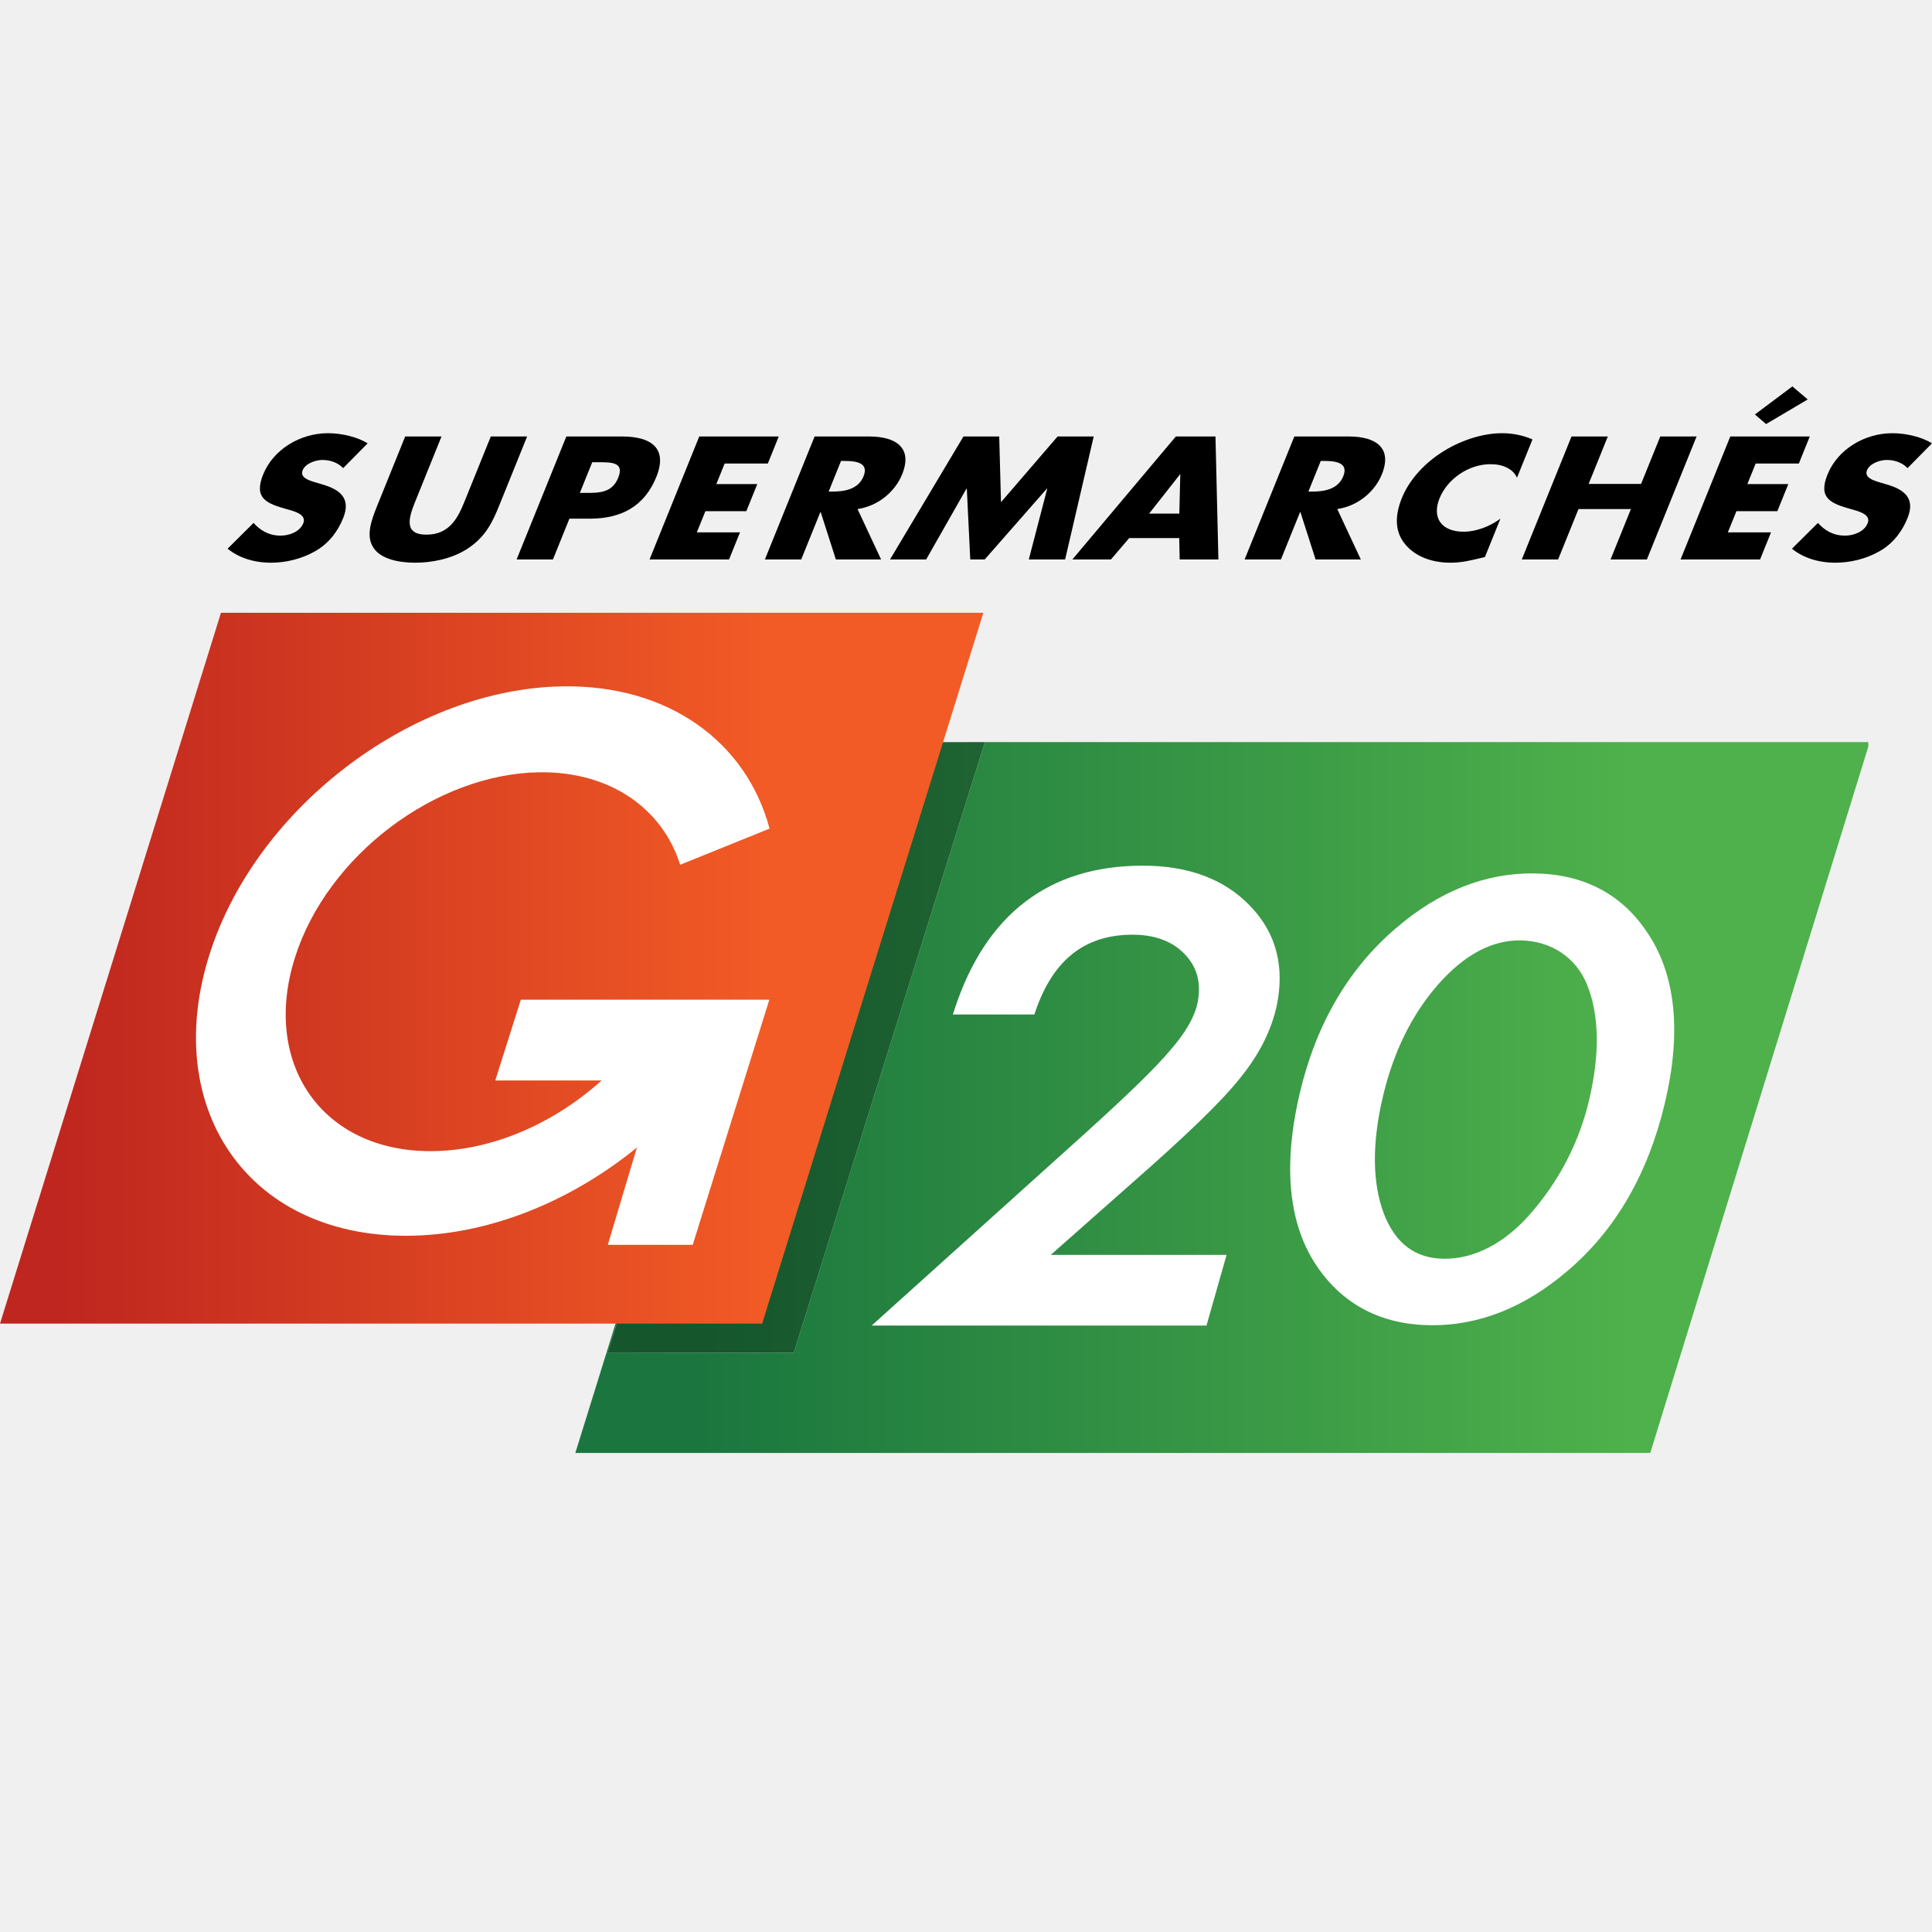
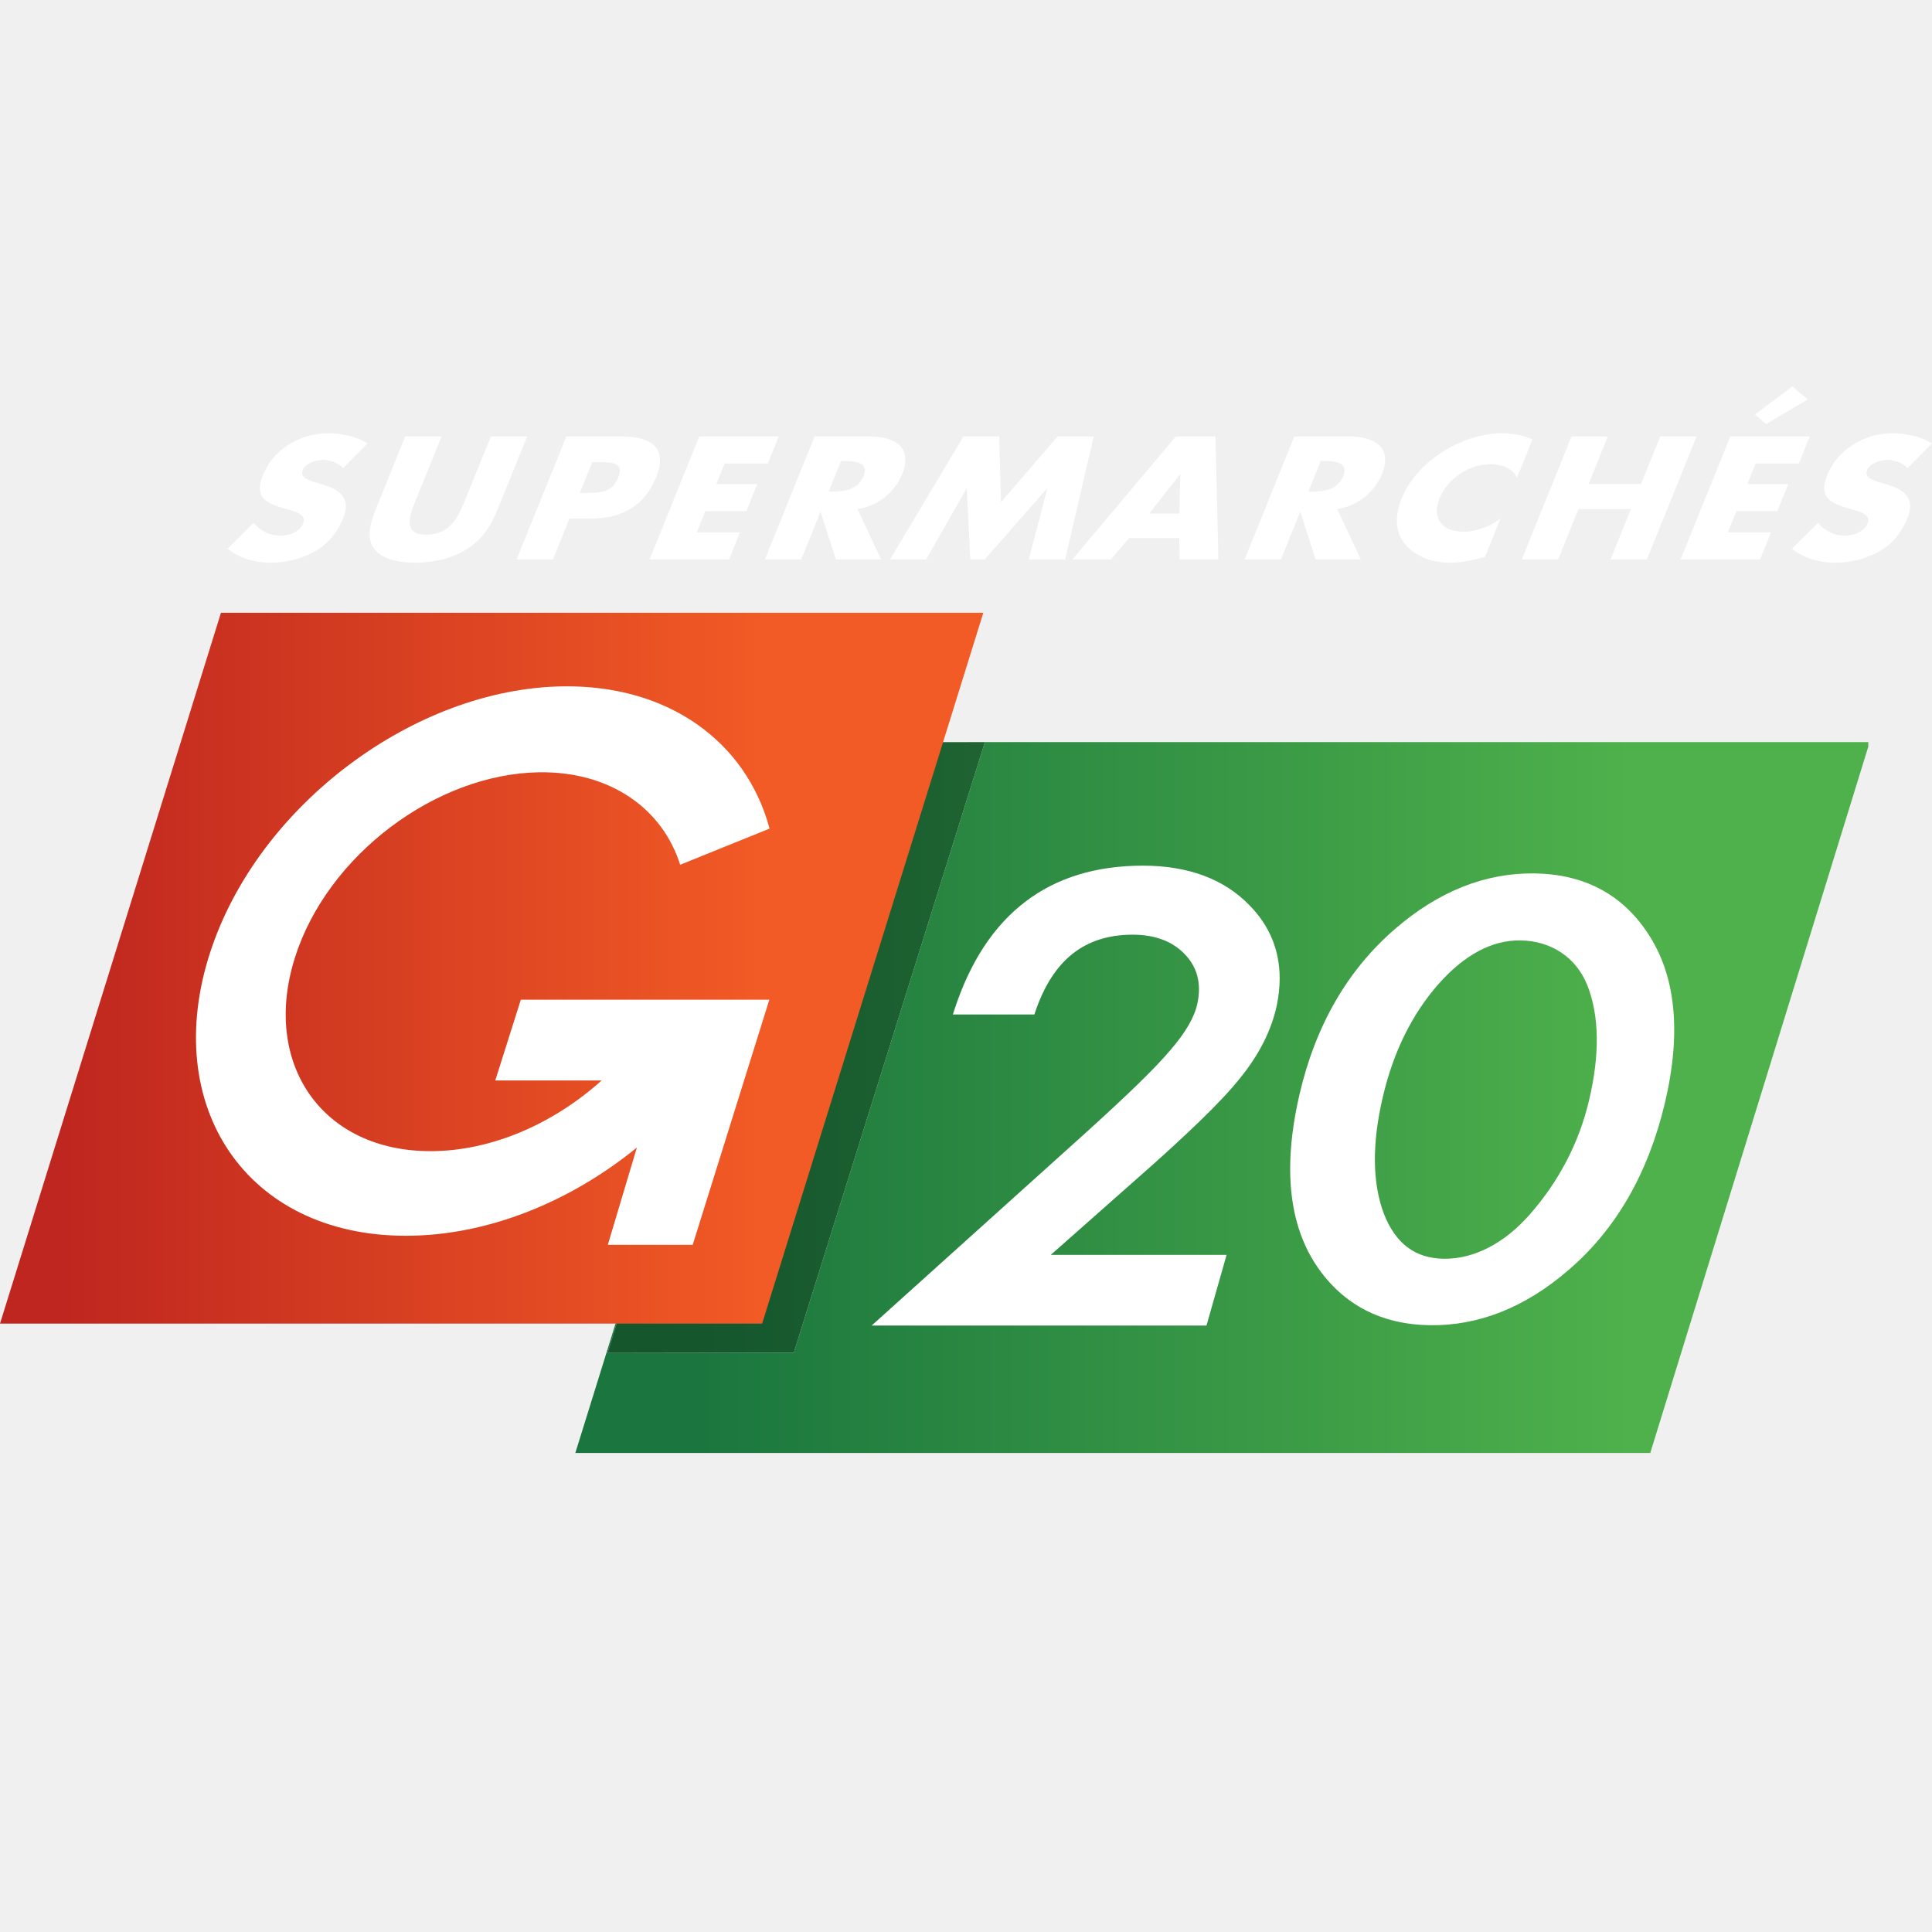
<svg xmlns="http://www.w3.org/2000/svg" viewBox="0 0 700 700" height="700" width="700" xml:space="preserve" id="svg10" version="1.1">
+   <style id="scheme-style">
+       /* dark parts turn white when the device uses a dark color scheme */
+       .scheme-dark { fill: #ffffff }
+ 
+       @media (prefers-color-scheme: light) {
+       .scheme-dark { fill: #000000 }
+       }
+   </style>
  <defs id="defs14">
    <linearGradient id="linearGradient80" spreadMethod="pad" gradientTransform="matrix(153.4411,0,0,153.4411,95.57817,736.3643)" gradientUnits="userSpaceOnUse" y2="0" x2="1" y1="0" x1="0">
      <stop id="stop72" offset="0" style="stop-opacity:1;stop-color:#1a763e" />
      <stop id="stop74" offset="0.096" style="stop-opacity:1;stop-color:#1a763e" />
      <stop id="stop76" offset="0.815" style="stop-opacity:1;stop-color:#4eb14b" />
      <stop id="stop78" offset="1" style="stop-opacity:1;stop-color:#4eb14b" />
    </linearGradient>
    <linearGradient id="linearGradient104" spreadMethod="pad" gradientTransform="matrix(153.3831,0,0,153.3831,95.57944,742.2857)" gradientUnits="userSpaceOnUse" y2="0" x2="1" y1="0" x1="0">
      <stop id="stop96" offset="0" style="stop-opacity:1;stop-color:#15562d" />
      <stop id="stop98" offset="0.096" style="stop-opacity:1;stop-color:#15562d" />
      <stop id="stop100" offset="0.815" style="stop-opacity:1;stop-color:#34823c" />
      <stop id="stop102" offset="1" style="stop-opacity:1;stop-color:#34823c" />
    </linearGradient>
    <linearGradient id="linearGradient128" spreadMethod="pad" gradientTransform="matrix(116.5231,0,0,116.5231,27.40165,751.6873)" gradientUnits="userSpaceOnUse" y2="0" x2="1" y1="0" x1="0">
      <stop id="stop120" offset="0" style="stop-opacity:1;stop-color:#bf261f" />
      <stop id="stop122" offset="0.06" style="stop-opacity:1;stop-color:#bf261f" />
      <stop id="stop124" offset="0.782" style="stop-opacity:1;stop-color:#f25b25" />
      <stop id="stop126" offset="1" style="stop-opacity:1;stop-color:#f25b25" />
    </linearGradient>
  </defs>
  <g transform="matrix(1.333333,0,0,-1.333333,-36.53467,1094.174)" id="g18">
    <g transform="matrix(2.293172,0,0,2.293172,-35.43421,-1166.216)" id="g7912">
      <g id="g60">
        <g id="g62">
          <g id="g68">
            <g id="g70">
              <path d="m 144.112,778.482 -22.645,-72.355 -22.068,-0.036 22.431,72.352 22.282,0.039 H 121.76 L 95.578,694.246 h 127.379 l 25.836,83.699 v 0.537 z" style="fill:url(#linearGradient80);stroke:none" id="path82" />
            </g>
          </g>
        </g>
      </g>
      <g id="g84">
        <g id="g86">
          <g id="g92">
            <g id="g94">
              <path d="m 143.81,778.481 -21.98,-0.038 -22.431,-72.352 22.068,0.036 22.644,72.354 z" style="fill:url(#linearGradient104);stroke:none" id="path106" />
            </g>
          </g>
        </g>
      </g>
      <g id="g108">
        <g id="g110">
          <g id="g116">
            <g id="g118">
              <path d="M 53.585,793.805 27.401,709.57 h 90.312 l 26.211,84.235 z" style="fill:url(#linearGradient128);stroke:none" id="path130" />
            </g>
          </g>
        </g>
      </g>
      <path id="path142" style="fill:#ffffff;fill-opacity:1;fill-rule:nonzero;stroke:none" d="m 86.091,738.38 h 12.596 c -5.642,-5.078 -12.97,-8.355 -20.218,-8.372 -12.94,-0.031 -20.08,10.399 -16.12,22.93 3.825,12.117 16.708,21.789 28.961,21.967 8.381,0.11 14.584,-4.28 16.691,-10.96 l 10.591,4.285 c -2.749,10.284 -11.984,17.058 -24.527,16.854 -17.524,-0.262 -36.053,-14.056 -41.744,-31.475 -5.955,-18.231 4.234,-33.628 23.173,-33.628 9.711,0 19.503,4.042 27.378,10.455 l -3.445,-11.529 h 10.059 l 9.082,29.05 h -29.449 z" />
      <path id="path146" style="fill:#ffffff;fill-opacity:1;fill-rule:nonzero;stroke:none" d="m 192.789,756.404 c -5.647,-4.837 -9.479,-11.436 -11.387,-19.619 -0.745,-3.196 -1.117,-6.153 -1.117,-8.863 0,-4.6 1.072,-8.487 3.21,-11.614 3.107,-4.524 7.61,-6.854 13.386,-6.927 5.746,-0.072 11.233,2.106 16.307,6.473 5.651,4.802 9.52,11.483 11.499,19.853 1.998,8.425 1.29,15.233 -2.103,20.239 -3.043,4.554 -7.544,6.901 -13.377,6.974 -5.792,0.073 -11.315,-2.118 -16.418,-6.516 m 5.708,-39.147 v 0 c -3.385,0.044 -5.706,1.779 -7.098,5.308 -1.383,3.66 -1.432,8.316 -0.142,13.834 1.237,5.319 3.447,9.817 6.57,13.369 3.085,3.502 6.361,5.255 9.734,5.213 3.658,-0.045 6.621,-2.027 7.93,-5.3 1.43,-3.603 1.503,-8.192 0.214,-13.642 -1.188,-5.035 -3.56,-9.597 -7.049,-13.559 -3,-3.413 -6.607,-5.268 -10.159,-5.223" />
      <path id="path150" style="fill:#ffffff;fill-opacity:1;fill-rule:nonzero;stroke:none" d="m 140.515,746.817 -0.203,-0.615 h 9.662 l 0.105,0.315 c 2.088,6.151 5.86,9.141 11.534,9.141 2.66,0 4.753,-0.791 6.221,-2.349 1.464,-1.559 1.944,-3.445 1.466,-5.766 -0.338,-1.632 -1.418,-3.505 -3.211,-5.561 -0.892,-1.063 -2.149,-2.38 -3.847,-4.036 -1.538,-1.497 -3.486,-3.312 -6.13,-5.712 l -25.421,-22.892 h 39.678 l 2.383,8.378 h -20.831 c 1.552,1.373 10.005,8.848 10.005,8.848 2.933,2.57 5.504,4.922 7.639,6.986 2.078,2.007 3.653,3.689 4.811,5.142 2.253,2.778 3.712,5.681 4.333,8.626 0.221,1.093 0.331,2.148 0.331,3.162 0,3.32 -1.184,6.21 -3.539,8.62 -3.021,3.142 -7.286,4.735 -12.676,4.735 -11.099,0 -18.604,-5.726 -22.31,-17.022" />
    </g>
    <g transform="matrix(2.293172,0,0,2.293172,-35.43421,-1166.216)" id="g7892">
-       <path id="path154" style="fill:#000000;fill-opacity:1;fill-rule:nonzero;stroke:none" d="m 68.067,810.948 c -0.557,0.58 -1.411,0.966 -2.465,0.966 -0.79,0 -2.009,-0.406 -2.335,-1.218 -0.345,-0.85 0.687,-1.178 1.348,-1.39 l 0.979,-0.291 c 2.064,-0.599 3.428,-1.623 2.476,-3.98 -0.587,-1.451 -1.583,-2.938 -3.3,-3.924 -1.686,-0.967 -3.584,-1.373 -5.252,-1.373 -2.087,0 -3.878,0.619 -5.147,1.661 l 3.078,3.055 c 0.741,-0.83 1.74,-1.507 3.211,-1.507 1.01,0 2.266,0.444 2.682,1.468 0.428,1.064 -1.115,1.43 -1.943,1.664 -2.428,0.675 -3.956,1.294 -2.815,4.115 1.195,2.957 4.37,4.89 7.685,4.89 1.669,0 3.523,-0.465 4.698,-1.199 z" />
-       <path id="path158" style="fill:#000000;fill-opacity:1;fill-rule:nonzero;stroke:none" d="m 253.445,810.948 c -0.56,0.58 -1.412,0.966 -2.466,0.966 -0.792,0 -2.009,-0.406 -2.337,-1.218 -0.344,-0.85 0.687,-1.178 1.349,-1.39 l 0.979,-0.291 c 2.064,-0.599 3.428,-1.623 2.476,-3.98 -0.587,-1.451 -1.582,-2.938 -3.299,-3.924 -1.686,-0.967 -3.584,-1.373 -5.253,-1.373 -2.087,0 -3.878,0.619 -5.146,1.661 l 3.079,3.055 c 0.738,-0.83 1.739,-1.507 3.209,-1.507 1.011,0 2.267,0.444 2.68,1.468 0.43,1.064 -1.113,1.43 -1.94,1.664 -2.427,0.675 -3.958,1.294 -2.815,4.115 1.193,2.957 4.37,4.89 7.683,4.89 1.669,0 3.522,-0.465 4.698,-1.199 z" />
-       <path id="path162" style="fill:#000000;fill-opacity:1;fill-rule:nonzero;stroke:none" d="m 89.865,814.697 -3.312,-8.194 c -0.757,-1.875 -1.596,-3.729 -3.812,-5.142 -1.868,-1.197 -4.214,-1.623 -6.145,-1.623 -1.934,0 -3.935,0.426 -4.834,1.623 -1.077,1.413 -0.414,3.267 0.343,5.142 l 3.311,8.194 h 4.304 l -3.101,-7.673 c -0.765,-1.893 -1.447,-3.961 1.32,-3.961 2.766,0 3.755,2.068 4.521,3.961 l 3.102,7.673 z" />
-       <path id="path166" style="fill:#000000;fill-opacity:1;fill-rule:nonzero;stroke:none" d="m 94.511,814.697 h 6.588 c 3.557,0 5.43,-1.449 4.078,-4.793 -1.39,-3.44 -4.107,-4.947 -7.862,-4.947 h -2.438 l -1.953,-4.832 h -4.303 z m 1.601,-6.687 h 0.723 c 1.561,0 3.097,0 3.816,1.778 0.742,1.837 -0.677,1.856 -2.345,1.856 H 97.58 Z" />
-       <path id="path170" style="fill:#000000;fill-opacity:1;fill-rule:nonzero;stroke:none" d="m 113.27,811.489 -0.984,-2.436 h 4.852 l -1.296,-3.208 h -4.853 l -1.015,-2.512 h 5.116 l -1.297,-3.209 h -9.42 l 5.89,14.573 h 9.42 l -1.295,-3.208 z" />
-       <path id="path174" style="fill:#000000;fill-opacity:1;fill-rule:nonzero;stroke:none" d="m 131.808,800.125 h -5.358 l -1.796,5.604 h -0.043 l -2.266,-5.604 h -4.303 l 5.889,14.572 h 6.434 c 3.271,0 5.198,-1.373 3.94,-4.484 -0.812,-2.009 -2.79,-3.75 -5.286,-4.116 z m -6.213,8.041 h 0.416 c 1.407,0 3.082,0.231 3.721,1.816 0.641,1.585 -0.847,1.816 -2.252,1.816 h -0.417 z" />
-       <path id="path178" style="fill:#000000;fill-opacity:1;fill-rule:nonzero;stroke:none" d="m 141.569,814.697 h 4.238 l 0.211,-7.789 6.705,7.789 h 4.283 l -3.388,-14.572 h -4.304 l 2.184,8.389 h -0.045 l -7.363,-8.389 h -1.713 l -0.409,8.389 h -0.043 l -4.774,-8.389 h -4.282 z" />
-       <path id="path182" style="fill:#000000;fill-opacity:1;fill-rule:nonzero;stroke:none" d="m 161.211,802.657 -2.165,-2.532 h -4.567 l 12.257,14.572 h 4.699 l 0.346,-14.572 h -4.589 l -0.053,2.532 z m 6.055,7.537 h -0.044 l -3.652,-4.638 h 3.579 z" />
-       <path id="path186" style="fill:#000000;fill-opacity:1;fill-rule:nonzero;stroke:none" d="m 188.656,800.125 h -5.359 l -1.797,5.604 h -0.044 l -2.264,-5.604 h -4.304 l 5.891,14.572 h 6.433 c 3.273,0 5.198,-1.373 3.939,-4.484 -0.811,-2.009 -2.787,-3.75 -5.286,-4.116 z m -6.213,8.041 h 0.415 c 1.407,0 3.081,0.231 3.72,1.816 0.642,1.585 -0.845,1.816 -2.25,1.816 h -0.418 z" />
-       <path id="path190" style="fill:#000000;fill-opacity:1;fill-rule:nonzero;stroke:none" d="m 207.162,809.807 c -0.456,1.044 -1.656,1.605 -3.128,1.605 -2.635,0 -5.132,-1.779 -6.046,-4.04 -0.93,-2.3 0.199,-3.962 2.878,-3.962 1.405,0 3.053,0.599 4.335,1.547 l -1.836,-4.543 c -1.582,-0.386 -2.732,-0.676 -4.07,-0.676 -2.306,0 -4.19,0.774 -5.349,2.146 -1.237,1.448 -1.304,3.343 -0.429,5.507 0.804,1.991 2.432,3.906 4.593,5.335 2.218,1.468 4.926,2.358 7.254,2.358 1.383,0 2.548,-0.271 3.634,-0.736 z" />
-       <path id="path194" style="fill:#000000;fill-opacity:1;fill-rule:nonzero;stroke:none" d="m 221.868,809.072 2.273,5.624 h 4.304 l -5.89,-14.572 h -4.305 l 2.414,5.972 h -6.213 l -2.415,-5.972 h -4.303 l 5.89,14.572 h 4.303 l -2.272,-5.624 z" />
-       <path id="path198" style="fill:#000000;fill-opacity:1;fill-rule:nonzero;stroke:none" d="m 235.445,811.489 -0.984,-2.436 h 4.853 l -1.296,-3.208 h -4.851 l -1.017,-2.512 h 5.115 l -1.297,-3.209 h -9.421 l 5.892,14.573 h 9.419 l -1.295,-3.208 z m 1.232,4.677 -1.318,1.14 4.44,3.324 1.813,-1.546 z" />
+       <path id="path154" class="scheme-dark" style="fill-opacity:1;fill-rule:nonzero;stroke:none" d="m 68.067,810.948 c -0.557,0.58 -1.411,0.966 -2.465,0.966 -0.79,0 -2.009,-0.406 -2.335,-1.218 -0.345,-0.85 0.687,-1.178 1.348,-1.39 l 0.979,-0.291 c 2.064,-0.599 3.428,-1.623 2.476,-3.98 -0.587,-1.451 -1.583,-2.938 -3.3,-3.924 -1.686,-0.967 -3.584,-1.373 -5.252,-1.373 -2.087,0 -3.878,0.619 -5.147,1.661 l 3.078,3.055 c 0.741,-0.83 1.74,-1.507 3.211,-1.507 1.01,0 2.266,0.444 2.682,1.468 0.428,1.064 -1.115,1.43 -1.943,1.664 -2.428,0.675 -3.956,1.294 -2.815,4.115 1.195,2.957 4.37,4.89 7.685,4.89 1.669,0 3.523,-0.465 4.698,-1.199 z" />
+       <path id="path158" class="scheme-dark" style="fill-opacity:1;fill-rule:nonzero;stroke:none" d="m 253.445,810.948 c -0.56,0.58 -1.412,0.966 -2.466,0.966 -0.792,0 -2.009,-0.406 -2.337,-1.218 -0.344,-0.85 0.687,-1.178 1.349,-1.39 l 0.979,-0.291 c 2.064,-0.599 3.428,-1.623 2.476,-3.98 -0.587,-1.451 -1.582,-2.938 -3.299,-3.924 -1.686,-0.967 -3.584,-1.373 -5.253,-1.373 -2.087,0 -3.878,0.619 -5.146,1.661 l 3.079,3.055 c 0.738,-0.83 1.739,-1.507 3.209,-1.507 1.011,0 2.267,0.444 2.68,1.468 0.43,1.064 -1.113,1.43 -1.94,1.664 -2.427,0.675 -3.958,1.294 -2.815,4.115 1.193,2.957 4.37,4.89 7.683,4.89 1.669,0 3.522,-0.465 4.698,-1.199 z" />
+       <path id="path162" class="scheme-dark" style="fill-opacity:1;fill-rule:nonzero;stroke:none" d="m 89.865,814.697 -3.312,-8.194 c -0.757,-1.875 -1.596,-3.729 -3.812,-5.142 -1.868,-1.197 -4.214,-1.623 -6.145,-1.623 -1.934,0 -3.935,0.426 -4.834,1.623 -1.077,1.413 -0.414,3.267 0.343,5.142 l 3.311,8.194 h 4.304 l -3.101,-7.673 c -0.765,-1.893 -1.447,-3.961 1.32,-3.961 2.766,0 3.755,2.068 4.521,3.961 l 3.102,7.673 z" />
+       <path id="path166" class="scheme-dark" style="fill-opacity:1;fill-rule:nonzero;stroke:none" d="m 94.511,814.697 h 6.588 c 3.557,0 5.43,-1.449 4.078,-4.793 -1.39,-3.44 -4.107,-4.947 -7.862,-4.947 h -2.438 l -1.953,-4.832 h -4.303 z m 1.601,-6.687 h 0.723 c 1.561,0 3.097,0 3.816,1.778 0.742,1.837 -0.677,1.856 -2.345,1.856 H 97.58 Z" />
+       <path id="path170" class="scheme-dark" style="fill-opacity:1;fill-rule:nonzero;stroke:none" d="m 113.27,811.489 -0.984,-2.436 h 4.852 l -1.296,-3.208 h -4.853 l -1.015,-2.512 h 5.116 l -1.297,-3.209 h -9.42 l 5.89,14.573 h 9.42 l -1.295,-3.208 z" />
+       <path id="path174" class="scheme-dark" style="fill-opacity:1;fill-rule:nonzero;stroke:none" d="m 131.808,800.125 h -5.358 l -1.796,5.604 h -0.043 l -2.266,-5.604 h -4.303 l 5.889,14.572 h 6.434 c 3.271,0 5.198,-1.373 3.94,-4.484 -0.812,-2.009 -2.79,-3.75 -5.286,-4.116 z m -6.213,8.041 h 0.416 c 1.407,0 3.082,0.231 3.721,1.816 0.641,1.585 -0.847,1.816 -2.252,1.816 h -0.417 z" />
+       <path id="path178" class="scheme-dark" style="fill-opacity:1;fill-rule:nonzero;stroke:none" d="m 141.569,814.697 h 4.238 l 0.211,-7.789 6.705,7.789 h 4.283 l -3.388,-14.572 h -4.304 l 2.184,8.389 h -0.045 l -7.363,-8.389 h -1.713 l -0.409,8.389 h -0.043 l -4.774,-8.389 h -4.282 z" />
+       <path id="path182" class="scheme-dark" style="fill-opacity:1;fill-rule:nonzero;stroke:none" d="m 161.211,802.657 -2.165,-2.532 h -4.567 l 12.257,14.572 h 4.699 l 0.346,-14.572 h -4.589 l -0.053,2.532 z m 6.055,7.537 h -0.044 l -3.652,-4.638 h 3.579 z" />
+       <path id="path186" class="scheme-dark" style="fill-opacity:1;fill-rule:nonzero;stroke:none" d="m 188.656,800.125 h -5.359 l -1.797,5.604 h -0.044 l -2.264,-5.604 h -4.304 l 5.891,14.572 h 6.433 c 3.273,0 5.198,-1.373 3.939,-4.484 -0.811,-2.009 -2.787,-3.75 -5.286,-4.116 z m -6.213,8.041 h 0.415 c 1.407,0 3.081,0.231 3.72,1.816 0.642,1.585 -0.845,1.816 -2.25,1.816 h -0.418 z" />
+       <path id="path190" class="scheme-dark" style="fill-opacity:1;fill-rule:nonzero;stroke:none" d="m 207.162,809.807 c -0.456,1.044 -1.656,1.605 -3.128,1.605 -2.635,0 -5.132,-1.779 -6.046,-4.04 -0.93,-2.3 0.199,-3.962 2.878,-3.962 1.405,0 3.053,0.599 4.335,1.547 l -1.836,-4.543 c -1.582,-0.386 -2.732,-0.676 -4.07,-0.676 -2.306,0 -4.19,0.774 -5.349,2.146 -1.237,1.448 -1.304,3.343 -0.429,5.507 0.804,1.991 2.432,3.906 4.593,5.335 2.218,1.468 4.926,2.358 7.254,2.358 1.383,0 2.548,-0.271 3.634,-0.736 z" />
+       <path id="path194" class="scheme-dark" style="fill-opacity:1;fill-rule:nonzero;stroke:none" d="m 221.868,809.072 2.273,5.624 h 4.304 l -5.89,-14.572 h -4.305 l 2.414,5.972 h -6.213 l -2.415,-5.972 h -4.303 l 5.89,14.572 h 4.303 l -2.272,-5.624 z" />
+       <path id="path198" class="scheme-dark" style="fill-opacity:1;fill-rule:nonzero;stroke:none" d="m 235.445,811.489 -0.984,-2.436 h 4.853 l -1.296,-3.208 h -4.851 l -1.017,-2.512 h 5.115 l -1.297,-3.209 h -9.421 l 5.892,14.573 h 9.419 l -1.295,-3.208 z m 1.232,4.677 -1.318,1.14 4.44,3.324 1.813,-1.546 z" />
    </g>
  </g>
</svg>
